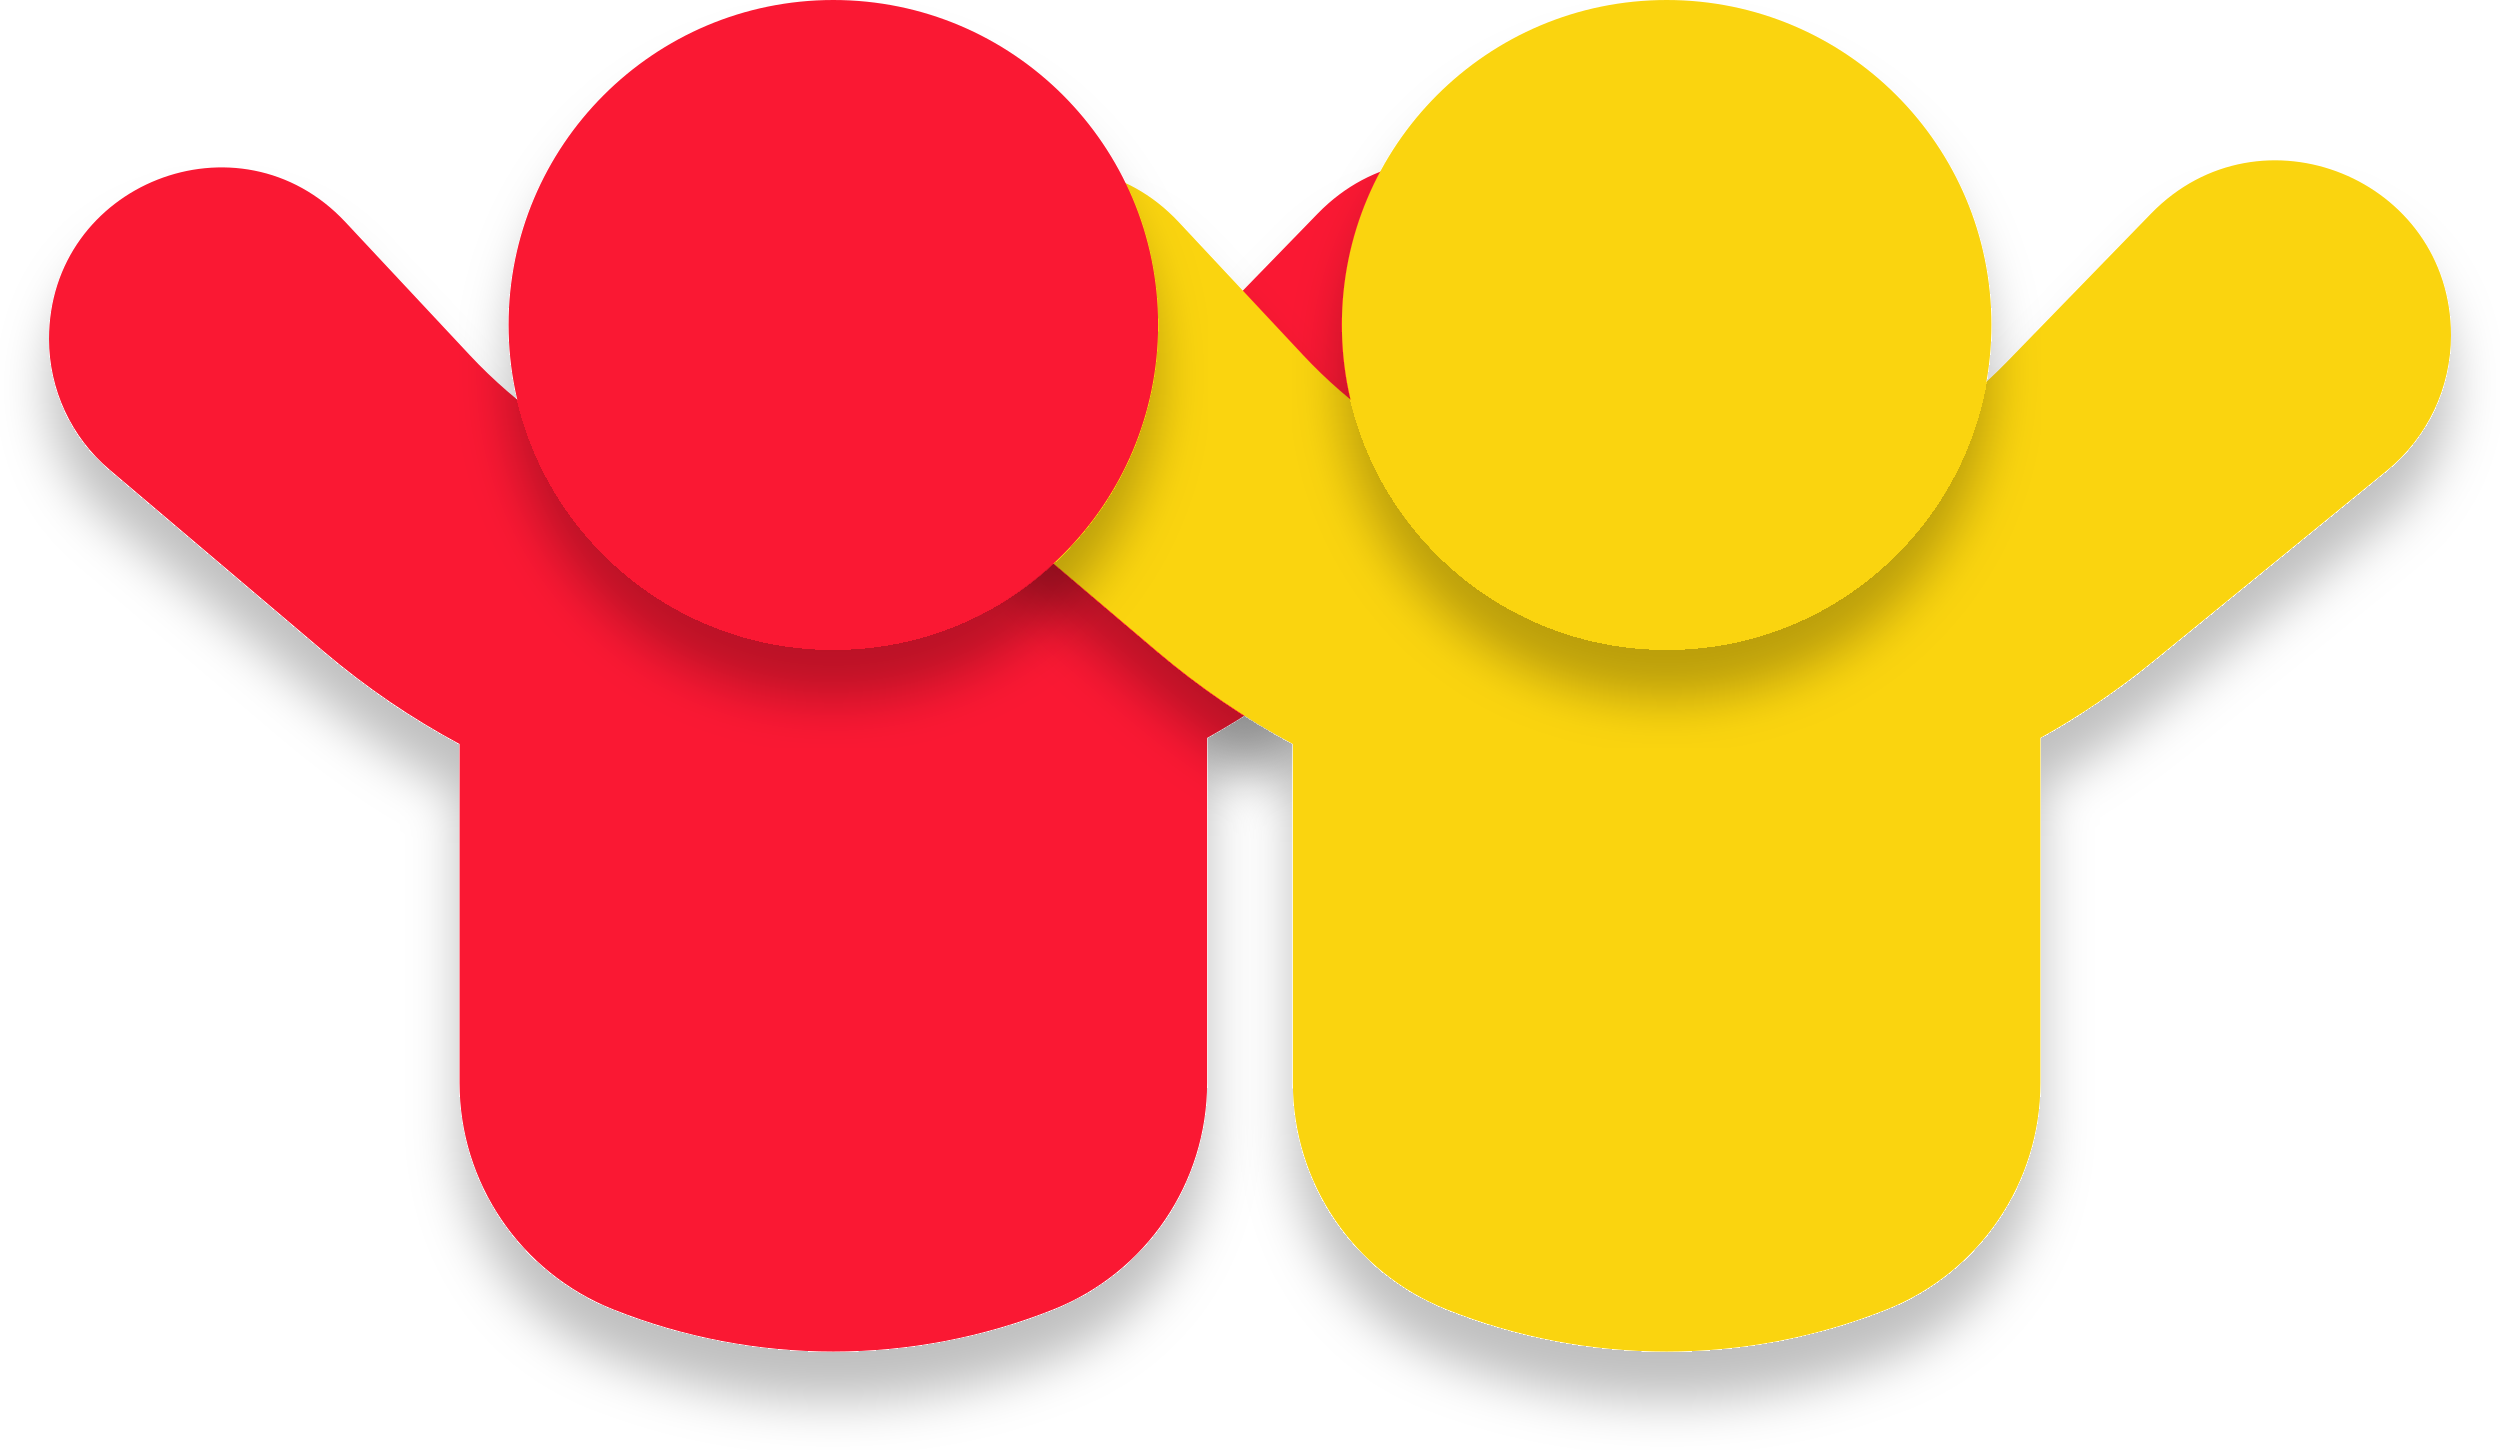
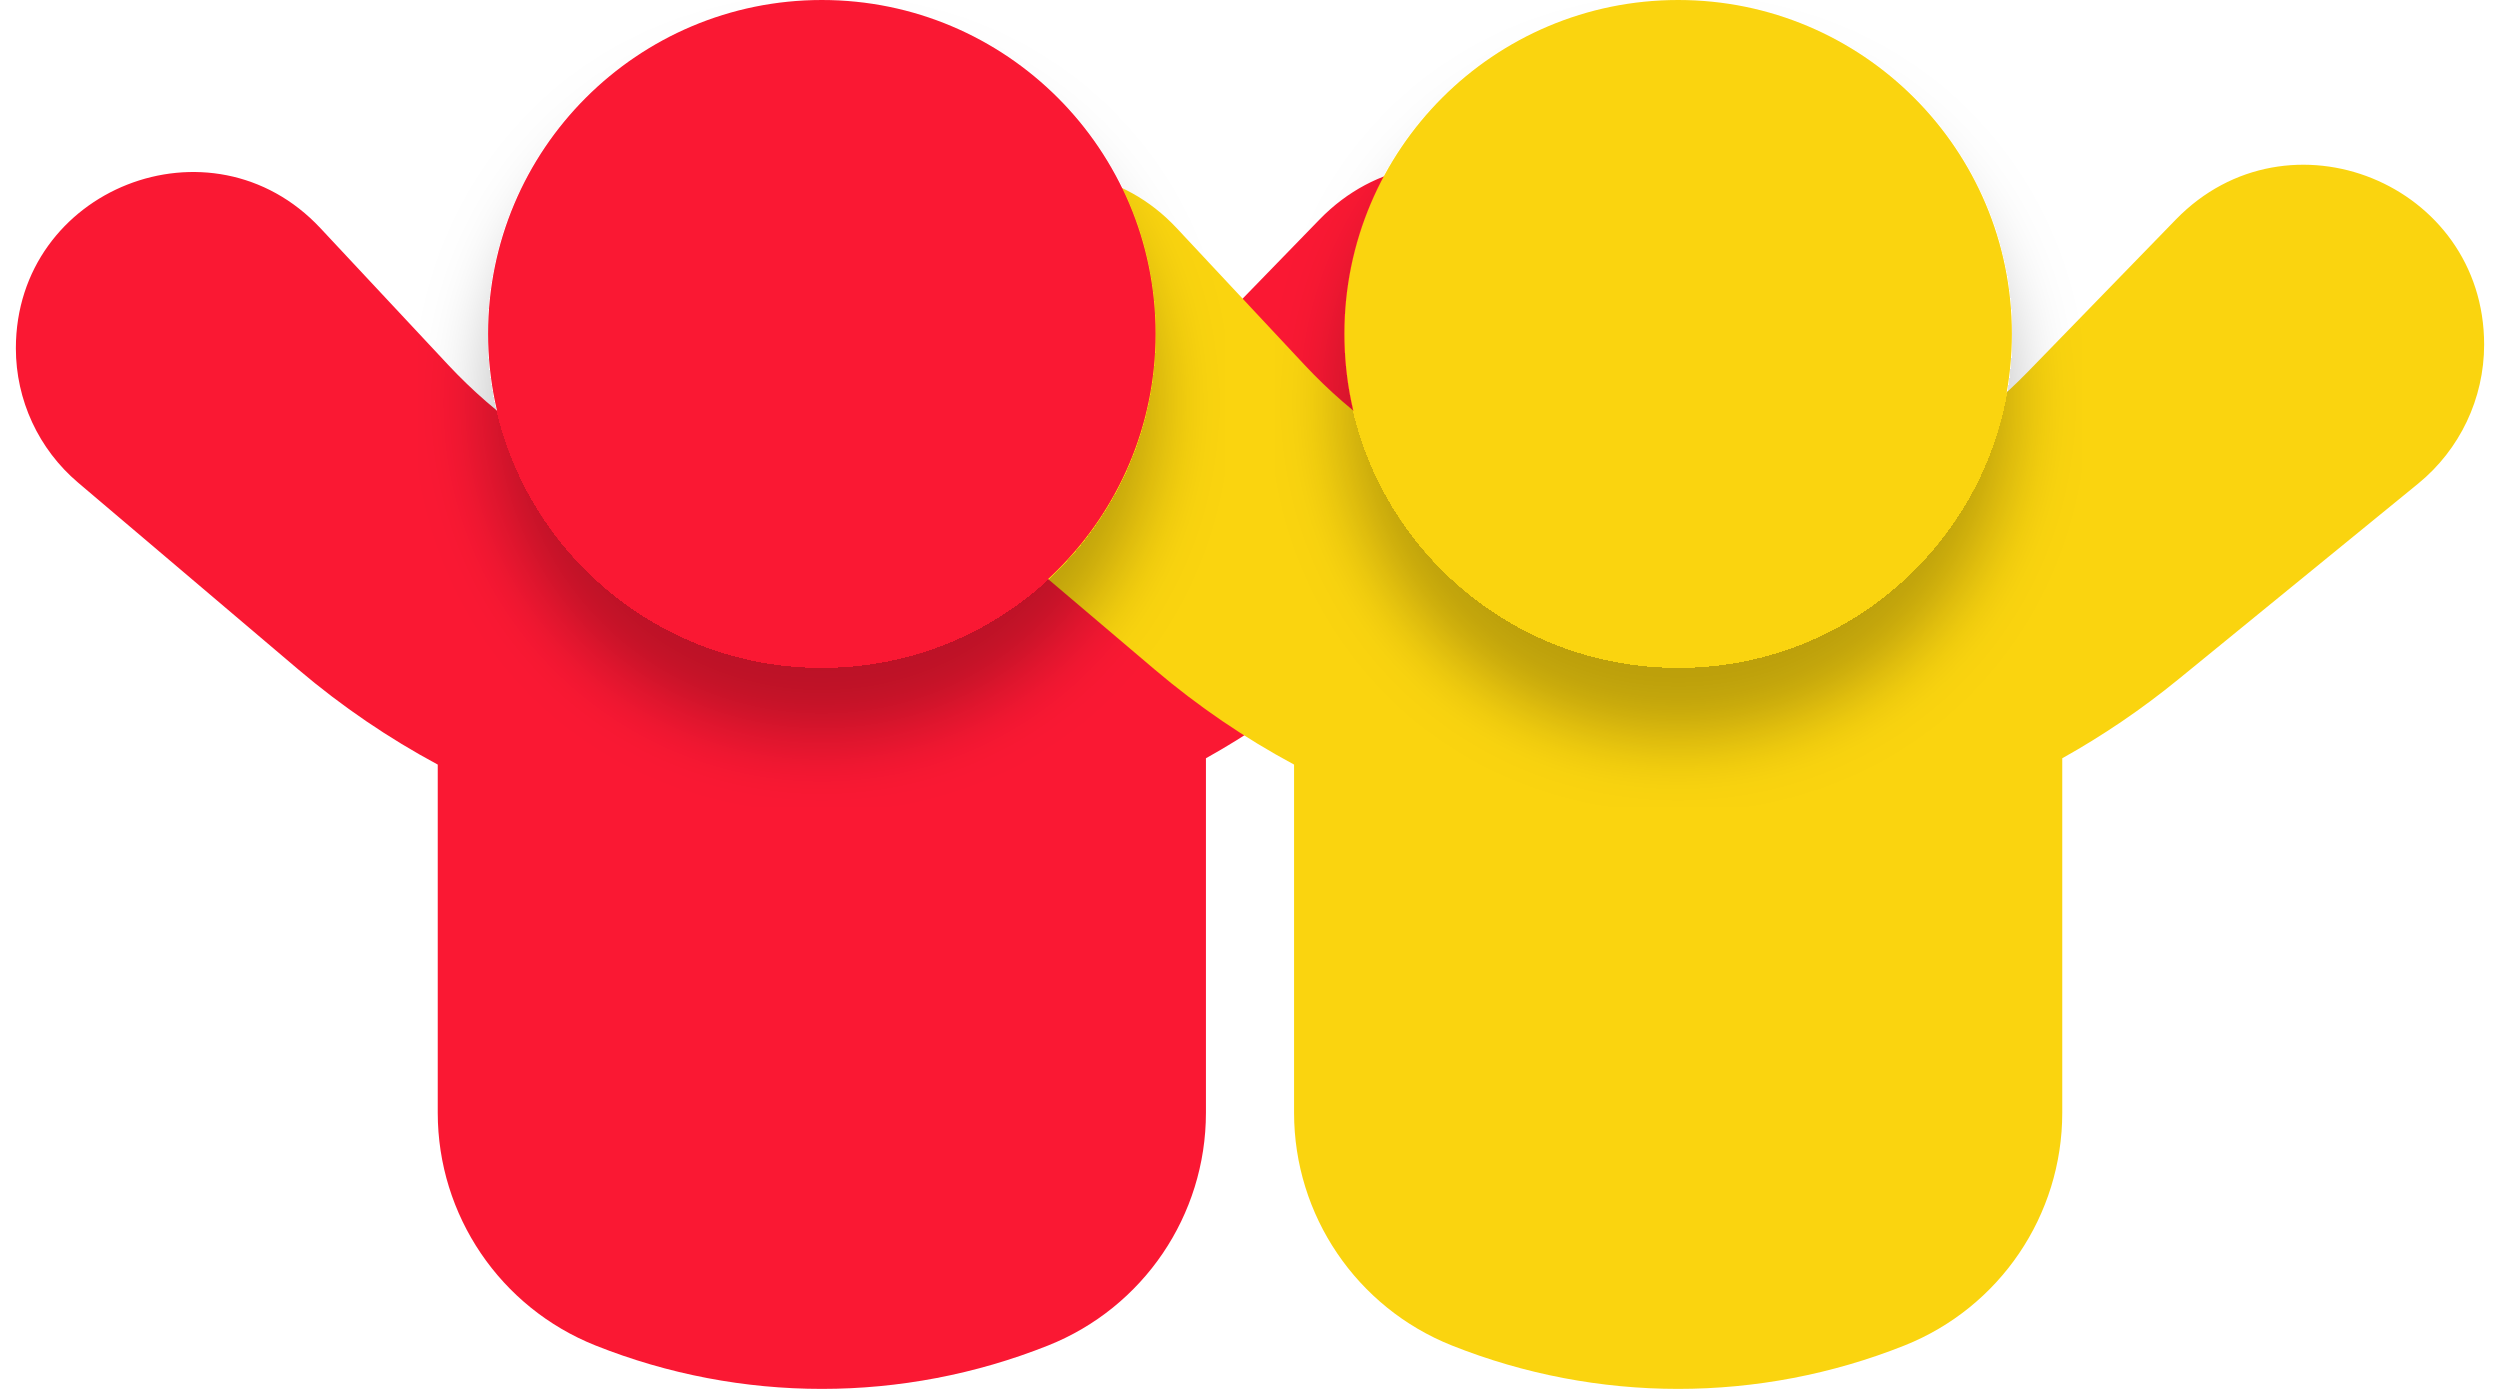
- <svg xmlns="http://www.w3.org/2000/svg" width="816" height="474" viewBox="0 0 816 474" fill="none">
-   <g filter="url(#filter0_d_81_807)">
-     <path fill-rule="evenodd" clip-rule="evenodd" d="M112.731 72.475C78.1 35.429 16 59.935 16 110.647C16 127.063 23.216 142.649 35.733 153.269L105.728 212.66C119.622 224.449 134.472 234.515 150 242.854V353.454C150 386.028 169.857 415.312 200.119 427.367C246.276 445.753 297.724 445.753 343.881 427.367C374.143 415.312 394 386.028 394 353.454V240.852C406.819 233.693 419.162 225.337 430.871 215.783L507.03 153.638C520.3 142.809 528 126.588 528 109.46C528 58.272 465.776 33.013 430.096 69.717L383.037 118.128C319.869 183.111 215.202 182.09 153.314 115.887L112.731 72.475Z" fill="#FA1833" />
+ <svg xmlns="http://www.w3.org/2000/svg" width="72" height="40" viewBox="0 0 72 40" fill="none">
+   <path fill-rule="evenodd" clip-rule="evenodd" d="M9.228 6.571C6.088 3.212 0.457 5.434 0.457 10.032C0.457 11.521 1.111 12.934 2.246 13.897L8.593 19.282C9.853 20.351 11.199 21.264 12.607 22.02V32.048C12.607 35.002 14.407 37.657 17.151 38.75C21.336 40.417 26.001 40.417 30.186 38.75C32.93 37.657 34.731 35.002 34.731 32.048V21.838C35.893 21.189 37.012 20.431 38.074 19.565L44.979 13.93C46.182 12.948 46.88 11.478 46.88 9.925C46.88 5.284 41.239 2.993 38.003 6.321L33.737 10.711C28.009 16.603 18.519 16.51 12.907 10.508L9.228 6.571Z" fill="#FA1833" />
+   <path fill-rule="evenodd" clip-rule="evenodd" d="M33.89 6.571C30.75 3.212 25.119 5.434 25.119 10.032C25.119 11.521 25.774 12.934 26.909 13.897L33.255 19.282C34.515 20.351 35.861 21.264 37.269 22.02V32.048C37.269 35.002 39.07 37.657 41.814 38.75C45.999 40.417 50.664 40.417 54.849 38.75C57.593 37.657 59.393 35.002 59.393 32.048V21.838C60.555 21.189 61.674 20.431 62.736 19.565L69.641 13.93C70.845 12.948 71.543 11.478 71.543 9.925C71.543 5.284 65.901 2.993 62.666 6.321L58.399 10.711C52.671 16.603 43.181 16.51 37.57 10.508L33.89 6.571Z" fill="#FAD40F" />
+   <g filter="url(#filter0_d_123_3522)">
+     <path d="M33.28 9.611C33.28 14.919 28.977 19.222 23.669 19.222C18.36 19.222 14.057 14.919 14.057 9.611C14.057 4.303 18.36 0 23.669 0C28.977 0 33.28 4.303 33.28 9.611Z" fill="#FA1833" />
  </g>
-   <g filter="url(#filter1_d_81_807)">
-     <path fill-rule="evenodd" clip-rule="evenodd" d="M384.731 72.475C350.1 35.429 288 59.935 288 110.647C288 127.063 295.216 142.649 307.733 153.269L377.728 212.66C391.622 224.449 406.472 234.515 422 242.854V353.454C422 386.028 441.857 415.312 472.119 427.367C518.276 445.753 569.724 445.753 615.881 427.367C646.143 415.312 666 386.028 666 353.454V240.852C678.819 233.693 691.162 225.337 702.871 215.783L779.03 153.638C792.3 142.809 800 126.588 800 109.46C800 58.272 737.776 33.013 702.096 69.717L655.037 118.128C591.869 183.111 487.202 182.09 425.314 115.887L384.731 72.475Z" fill="#FAD40F" />
-   </g>
-   <g filter="url(#filter2_d_81_807)">
-     <path d="M378 106C378 164.542 330.542 212 272 212C213.458 212 166 164.542 166 106C166 47.458 213.458 0 272 0C330.542 0 378 47.458 378 106Z" fill="#FA1833" />
-   </g>
-   <g filter="url(#filter3_d_81_807)">
-     <path d="M650 106C650 164.542 602.542 212 544 212C485.458 212 438 164.542 438 106C438 47.458 485.458 0 544 0C602.542 0 650 47.458 650 106Z" fill="#FAD40F" />
+   <g filter="url(#filter1_d_123_3522)">
+     <path d="M57.942 9.611C57.942 14.919 53.639 19.222 48.331 19.222C43.023 19.222 38.72 14.919 38.72 9.611C38.72 4.303 43.023 0 48.331 0C53.639 0 57.942 4.303 57.942 9.611Z" fill="#FAD40F" />
  </g>
  <defs>
-     <filter id="filter0_d_81_807" x="0" y="52.327" width="544" height="420.829" filterUnits="userSpaceOnUse" color-interpolation-filters="sRGB">
+     <filter id="filter0_d_123_3522" x="12.057" y="0" width="23.222" height="23.222" filterUnits="userSpaceOnUse" color-interpolation-filters="sRGB">
      <feFlood flood-opacity="0" result="BackgroundImageFix" />
      <feColorMatrix in="SourceAlpha" type="matrix" values="0 0 0 0 0 0 0 0 0 0 0 0 0 0 0 0 0 0 127 0" result="hardAlpha" />
-       <feOffset dy="16" />
-       <feGaussianBlur stdDeviation="8" />
+       <feOffset dy="2" />
+       <feGaussianBlur stdDeviation="1" />
      <feComposite in2="hardAlpha" operator="out" />
      <feColorMatrix type="matrix" values="0 0 0 0 0 0 0 0 0 0 0 0 0 0 0 0 0 0 0.25 0" />
-       <feBlend mode="normal" in2="BackgroundImageFix" result="effect1_dropShadow_81_807" />
-       <feBlend mode="normal" in="SourceGraphic" in2="effect1_dropShadow_81_807" result="shape" />
+       <feBlend mode="normal" in2="BackgroundImageFix" result="effect1_dropShadow_123_3522" />
+       <feBlend mode="normal" in="SourceGraphic" in2="effect1_dropShadow_123_3522" result="shape" />
    </filter>
-     <filter id="filter1_d_81_807" x="272" y="52.327" width="544" height="420.829" filterUnits="userSpaceOnUse" color-interpolation-filters="sRGB">
+     <filter id="filter1_d_123_3522" x="36.72" y="0" width="23.222" height="23.222" filterUnits="userSpaceOnUse" color-interpolation-filters="sRGB">
      <feFlood flood-opacity="0" result="BackgroundImageFix" />
      <feColorMatrix in="SourceAlpha" type="matrix" values="0 0 0 0 0 0 0 0 0 0 0 0 0 0 0 0 0 0 127 0" result="hardAlpha" />
-       <feOffset dy="16" />
-       <feGaussianBlur stdDeviation="8" />
+       <feOffset dy="2" />
+       <feGaussianBlur stdDeviation="1" />
      <feComposite in2="hardAlpha" operator="out" />
      <feColorMatrix type="matrix" values="0 0 0 0 0 0 0 0 0 0 0 0 0 0 0 0 0 0 0.25 0" />
-       <feBlend mode="normal" in2="BackgroundImageFix" result="effect1_dropShadow_81_807" />
-       <feBlend mode="normal" in="SourceGraphic" in2="effect1_dropShadow_81_807" result="shape" />
-     </filter>
-     <filter id="filter2_d_81_807" x="150" y="0" width="244" height="244" filterUnits="userSpaceOnUse" color-interpolation-filters="sRGB">
-       <feFlood flood-opacity="0" result="BackgroundImageFix" />
-       <feColorMatrix in="SourceAlpha" type="matrix" values="0 0 0 0 0 0 0 0 0 0 0 0 0 0 0 0 0 0 127 0" result="hardAlpha" />
-       <feOffset dy="16" />
-       <feGaussianBlur stdDeviation="8" />
-       <feComposite in2="hardAlpha" operator="out" />
-       <feColorMatrix type="matrix" values="0 0 0 0 0 0 0 0 0 0 0 0 0 0 0 0 0 0 0.25 0" />
-       <feBlend mode="normal" in2="BackgroundImageFix" result="effect1_dropShadow_81_807" />
-       <feBlend mode="normal" in="SourceGraphic" in2="effect1_dropShadow_81_807" result="shape" />
-     </filter>
-     <filter id="filter3_d_81_807" x="422" y="0" width="244" height="244" filterUnits="userSpaceOnUse" color-interpolation-filters="sRGB">
-       <feFlood flood-opacity="0" result="BackgroundImageFix" />
-       <feColorMatrix in="SourceAlpha" type="matrix" values="0 0 0 0 0 0 0 0 0 0 0 0 0 0 0 0 0 0 127 0" result="hardAlpha" />
-       <feOffset dy="16" />
-       <feGaussianBlur stdDeviation="8" />
-       <feComposite in2="hardAlpha" operator="out" />
-       <feColorMatrix type="matrix" values="0 0 0 0 0 0 0 0 0 0 0 0 0 0 0 0 0 0 0.25 0" />
-       <feBlend mode="normal" in2="BackgroundImageFix" result="effect1_dropShadow_81_807" />
-       <feBlend mode="normal" in="SourceGraphic" in2="effect1_dropShadow_81_807" result="shape" />
+       <feBlend mode="normal" in2="BackgroundImageFix" result="effect1_dropShadow_123_3522" />
+       <feBlend mode="normal" in="SourceGraphic" in2="effect1_dropShadow_123_3522" result="shape" />
    </filter>
  </defs>
</svg>
